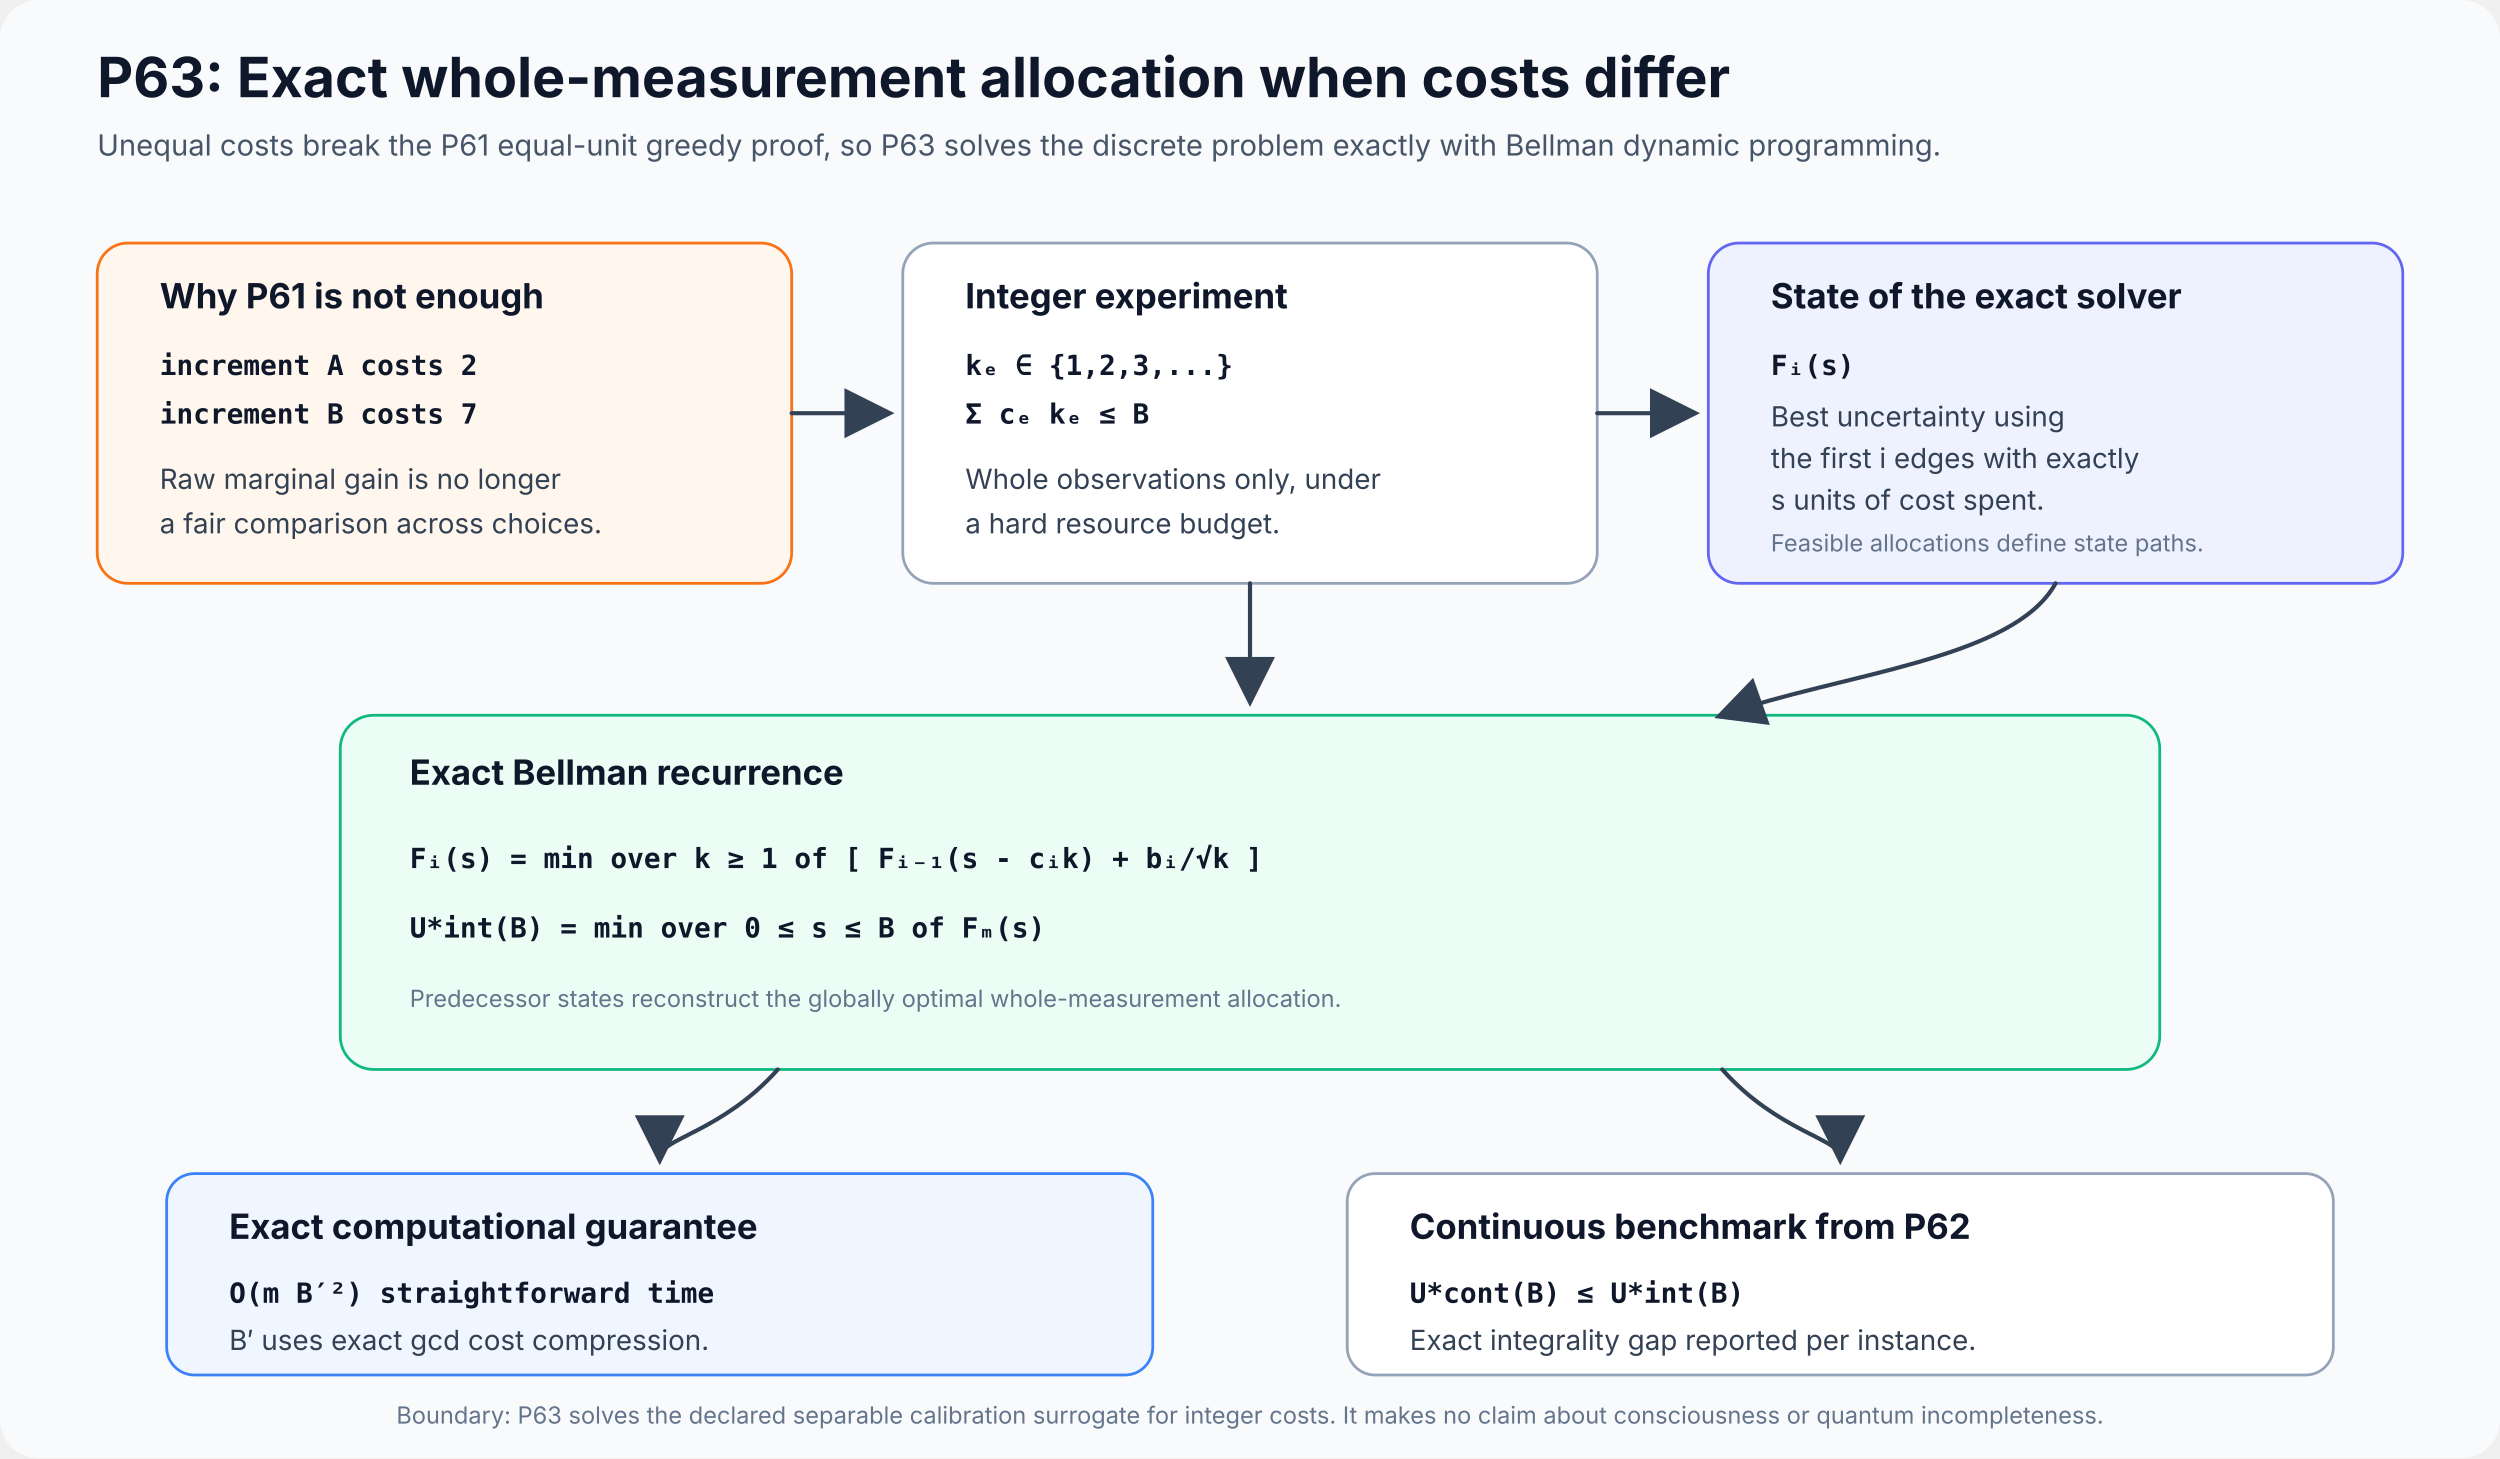
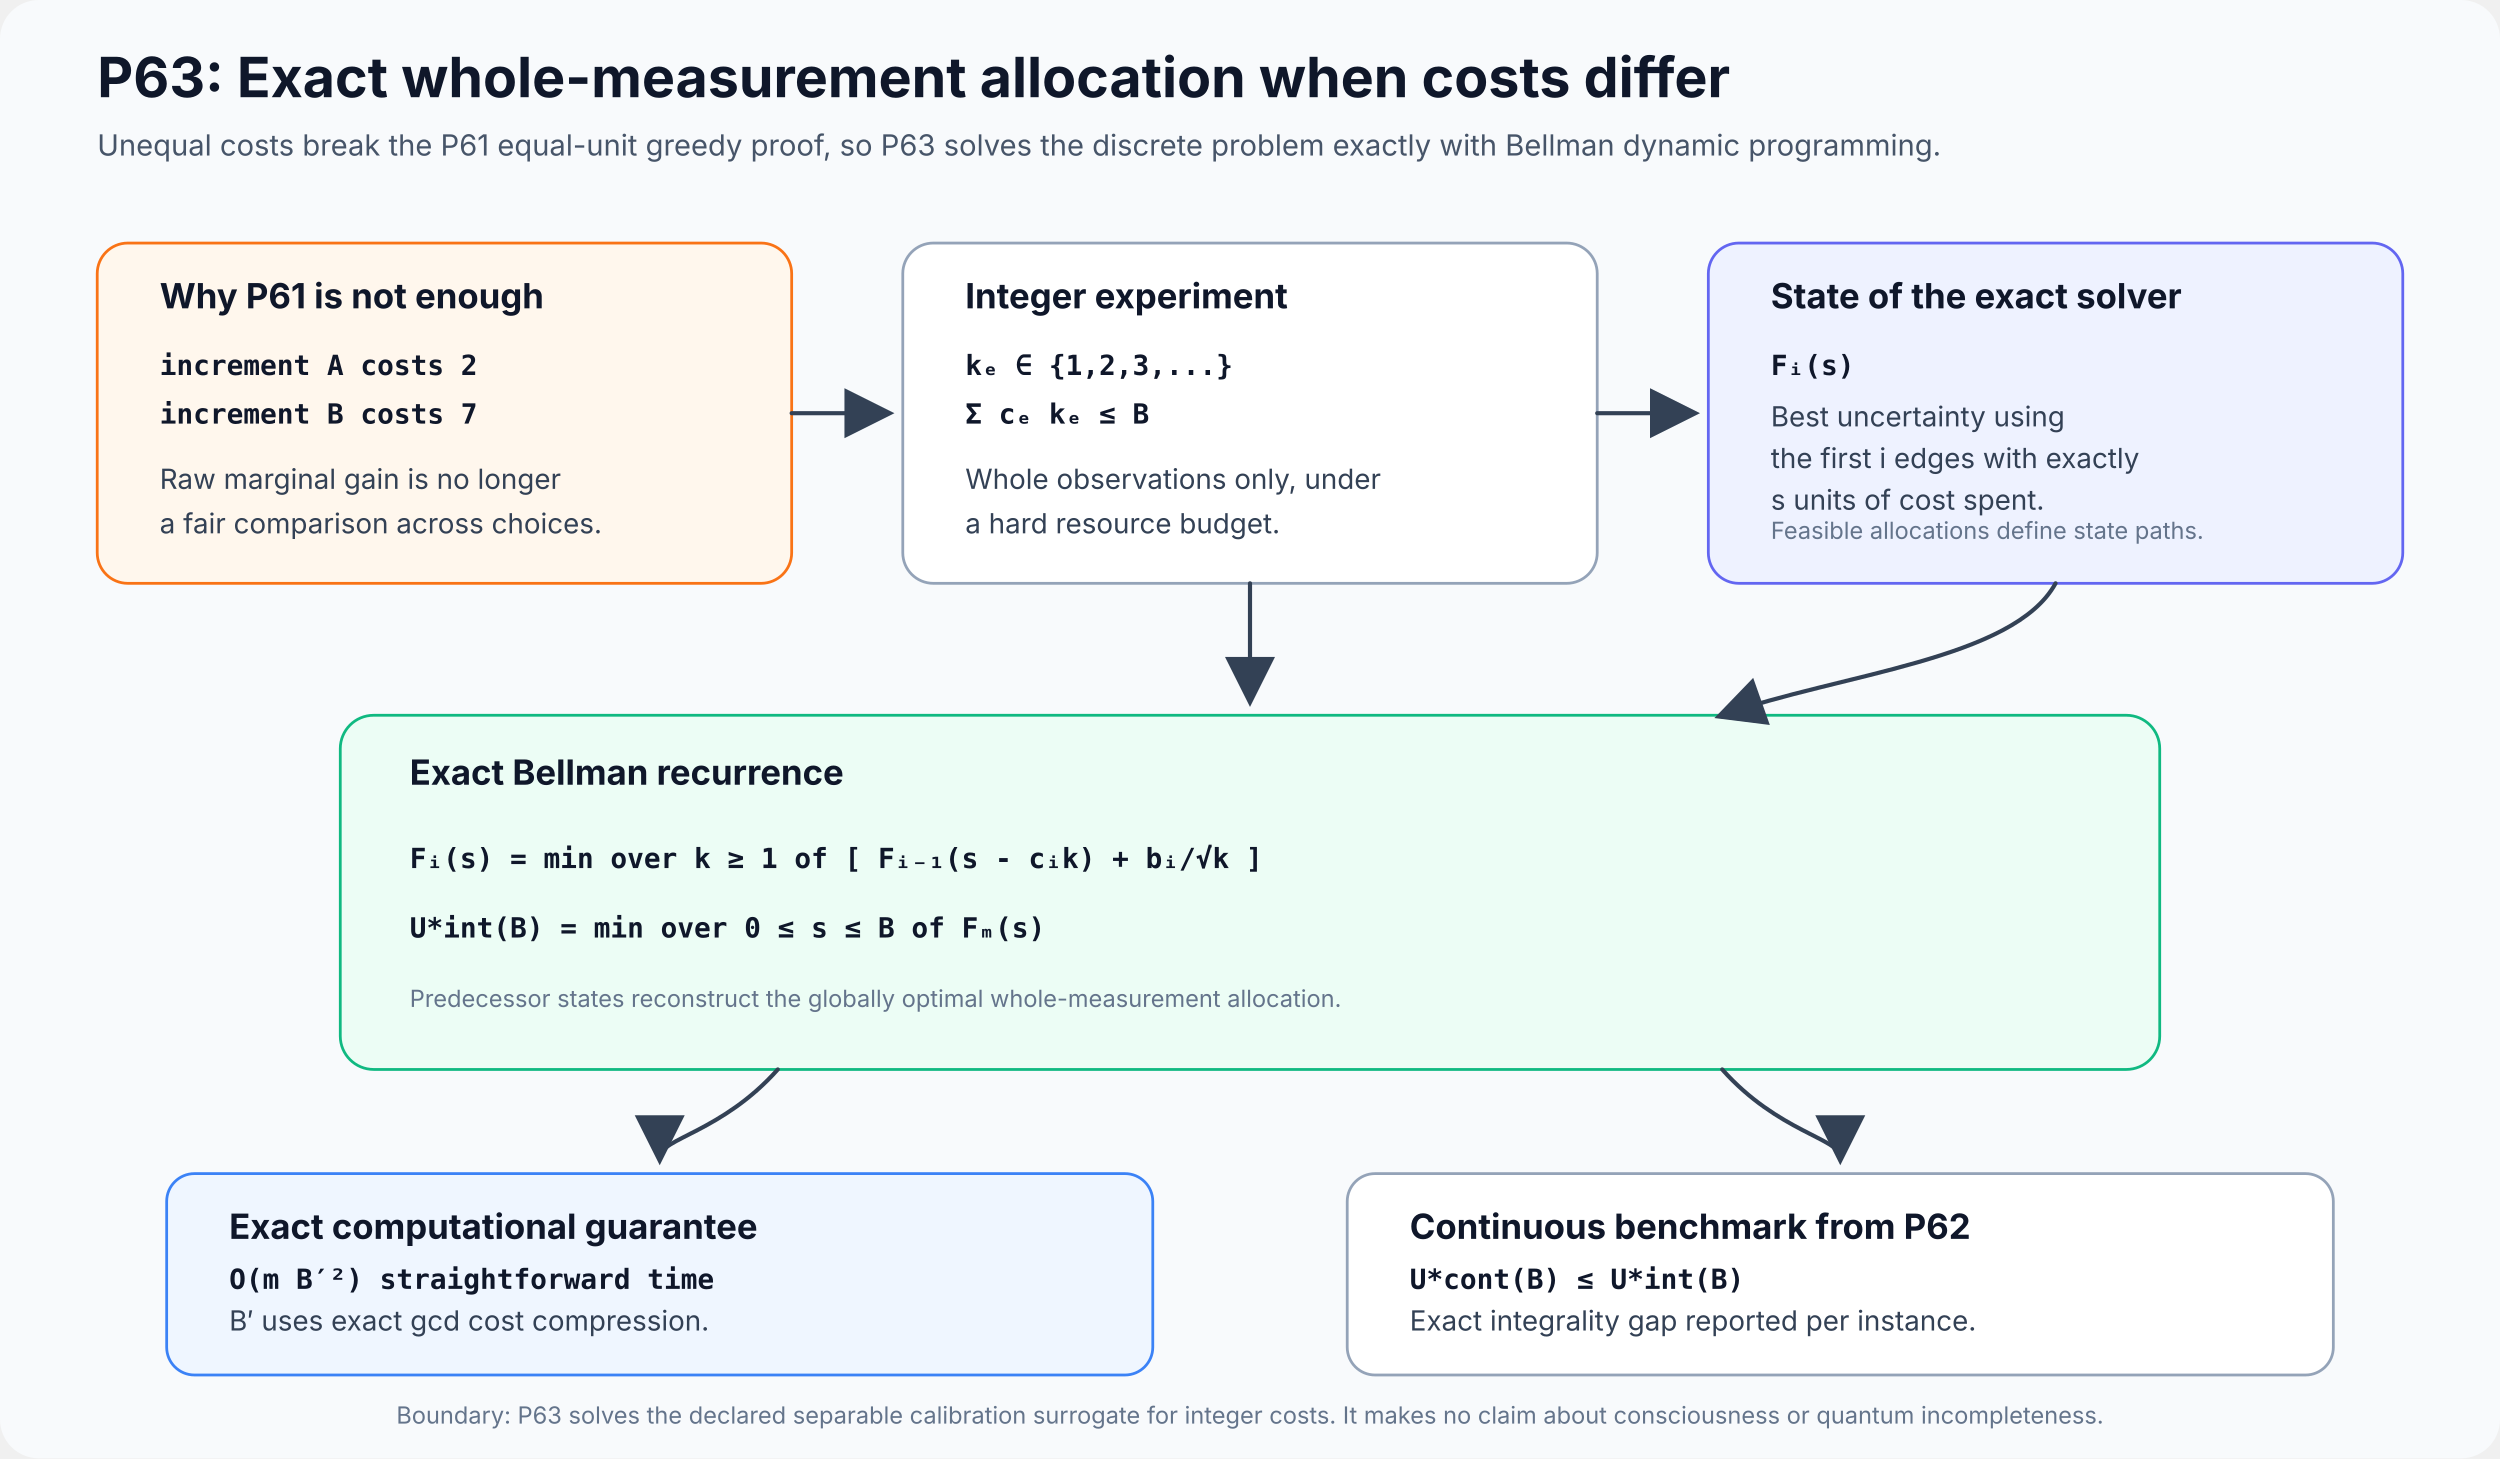
<svg xmlns="http://www.w3.org/2000/svg" width="1800" height="1050" viewBox="0 0 1800 1050" role="img" aria-labelledby="title desc">
  <defs>
    <marker id="arrow" markerWidth="12" markerHeight="12" refX="10" refY="6" orient="auto">
      <path d="M0 0 L12 6 L0 12 Z" fill="#334155" />
    </marker>
    <style>
      .h1{font:700 40px system-ui,-apple-system,"Segoe UI",sans-serif;fill:#0f172a}
      .sub{font:400 21px system-ui,-apple-system,"Segoe UI",sans-serif;fill:#475569}
      .bt{font:700 25px system-ui,-apple-system,"Segoe UI",sans-serif;fill:#0f172a}
      .tx{font:400 20px system-ui,-apple-system,"Segoe UI",sans-serif;fill:#334155}
      .math{font:600 20px ui-monospace,SFMono-Regular,Menlo,Consolas,monospace;fill:#0f172a}
      .small{font:400 17px system-ui,-apple-system,"Segoe UI",sans-serif;fill:#64748b}
      .arrow{fill:none;stroke:#334155;stroke-width:3;stroke-linecap:round;marker-end:url(#arrow)}
      .card{stroke-width:2}
    </style>
  </defs>
  <rect width="1800" height="1050" rx="28" fill="#f8fafc" />
  <text x="70" y="70" class="h1">P63: Exact whole-measurement allocation when costs differ</text>
  <text x="70" y="112" class="sub">Unequal costs break the P61 equal-unit greedy proof, so P63 solves the discrete problem exactly with Bellman dynamic programming.</text>
  <g id="p63-why" data-qa-block="true" data-x="70" data-y="175" data-width="500" data-height="245">
    <rect class="card" x="70" y="175" width="500" height="245" rx="22" fill="#fff7ed" stroke="#f97316" />
    <text x="115" y="222" class="bt">Why P61 is not enough</text>
    <text x="115" y="270" class="math">increment A costs 2</text>
    <text x="115" y="305" class="math">increment B costs 7</text>
    <text x="115" y="352" class="tx">Raw marginal gain is no longer</text>
    <text x="115" y="384" class="tx">a fair comparison across choices.</text>
  </g>
  <g id="p63-experiment" data-qa-block="true" data-x="650" data-y="175" data-width="500" data-height="245">
    <rect class="card" x="650" y="175" width="500" height="245" rx="22" fill="#ffffff" stroke="#94a3b8" />
    <text x="695" y="222" class="bt">Integer experiment</text>
    <text x="695" y="270" class="math">kₑ ∈ {1,2,3,...}</text>
    <text x="695" y="305" class="math">Σ cₑ kₑ ≤ B</text>
    <text x="695" y="352" class="tx">Whole observations only, under</text>
    <text x="695" y="384" class="tx">a hard resource budget.</text>
  </g>
  <g id="p63-state" data-qa-block="true" data-x="1230" data-y="175" data-width="500" data-height="245">
    <rect class="card" x="1230" y="175" width="500" height="245" rx="22" fill="#eef2ff" stroke="#6366f1" />
    <text x="1275" y="222" class="bt">State of the exact solver</text>
    <text x="1275" y="270" class="math">Fᵢ(s)</text>
    <text x="1275" y="307" class="tx">Best uncertainty using</text>
    <text x="1275" y="337" class="tx">the first i edges with exactly</text>
    <text x="1275" y="367" class="tx">s units of cost spent.</text>
-     <text x="1275" y="397" class="small">Feasible allocations define state paths.</text>
+     <text x="1275" y="388" class="small">Feasible allocations define state paths.</text>
  </g>
  <path d="M570 297.5 H638" class="arrow" data-from="p63-why" data-to="p63-experiment" />
  <path d="M1150 297.5 H1218" class="arrow" data-from="p63-experiment" data-to="p63-state" />
  <g id="p63-bellman" data-qa-block="true" data-x="245" data-y="515" data-width="1310" data-height="255">
    <rect class="card" x="245" y="515" width="1310" height="255" rx="24" fill="#ecfdf5" stroke="#10b981" />
    <text x="295" y="565" class="bt">Exact Bellman recurrence</text>
    <text x="295" y="625" class="math">Fᵢ(s) = min over k ≥ 1 of [ Fᵢ₋₁(s - cᵢk) + bᵢ/√k ]</text>
    <text x="295" y="675" class="math">U*int(B) = min over 0 ≤ s ≤ B of Fₘ(s)</text>
    <text x="295" y="725" class="small">Predecessor states reconstruct the globally optimal whole-measurement allocation.</text>
  </g>
  <path d="M900 420 V503" class="arrow" data-from="p63-experiment" data-to="p63-bellman" />
  <path d="M1480 420 C1450 475 1325 485 1240 515" class="arrow" data-from="p63-state" data-to="p63-bellman" />
  <g id="p63-complexity" data-qa-block="true" data-x="120" data-y="845" data-width="710" data-height="145">
    <rect class="card" x="120" y="845" width="710" height="145" rx="20" fill="#eff6ff" stroke="#3b82f6" />
    <text x="165" y="892" class="bt">Exact computational guarantee</text>
-     <text x="165" y="938" class="math">O(m B′²) straightforward time</text>
-     <text x="165" y="972" class="tx">B′ uses exact gcd cost compression.</text>
+     <text x="165" y="928" class="math">O(m B′²) straightforward time</text>
+     <text x="165" y="958" class="tx">B′ uses exact gcd cost compression.</text>
  </g>
  <g id="p63-benchmark" data-qa-block="true" data-x="970" data-y="845" data-width="710" data-height="145">
    <rect class="card" x="970" y="845" width="710" height="145" rx="20" fill="#ffffff" stroke="#94a3b8" />
    <text x="1015" y="892" class="bt">Continuous benchmark from P62</text>
-     <text x="1015" y="938" class="math">U*cont(B) ≤ U*int(B)</text>
-     <text x="1015" y="972" class="tx">Exact integrality gap reported per instance.</text>
+     <text x="1015" y="928" class="math">U*cont(B) ≤ U*int(B)</text>
+     <text x="1015" y="958" class="tx">Exact integrality gap reported per instance.</text>
  </g>
  <path d="M560 770 C520 815 475 820 475 833" class="arrow" data-from="p63-bellman" data-to="p63-complexity" />
  <path d="M1240 770 C1280 815 1325 820 1325 833" class="arrow" data-from="p63-bellman" data-to="p63-benchmark" />
  <text x="900" y="1025" text-anchor="middle" class="small">Boundary: P63 solves the declared separable calibration surrogate for integer costs. It makes no claim about consciousness or quantum incompleteness.</text>
</svg>
